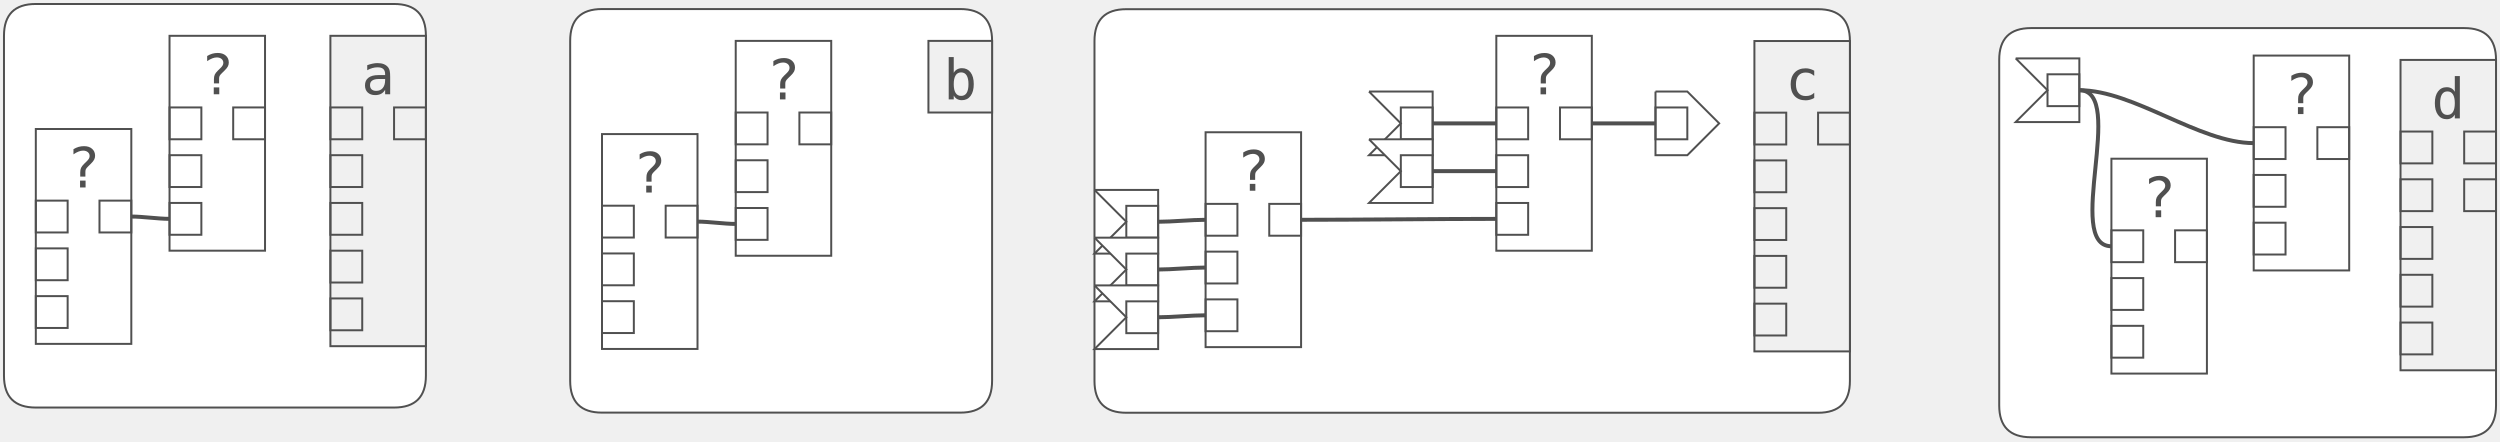
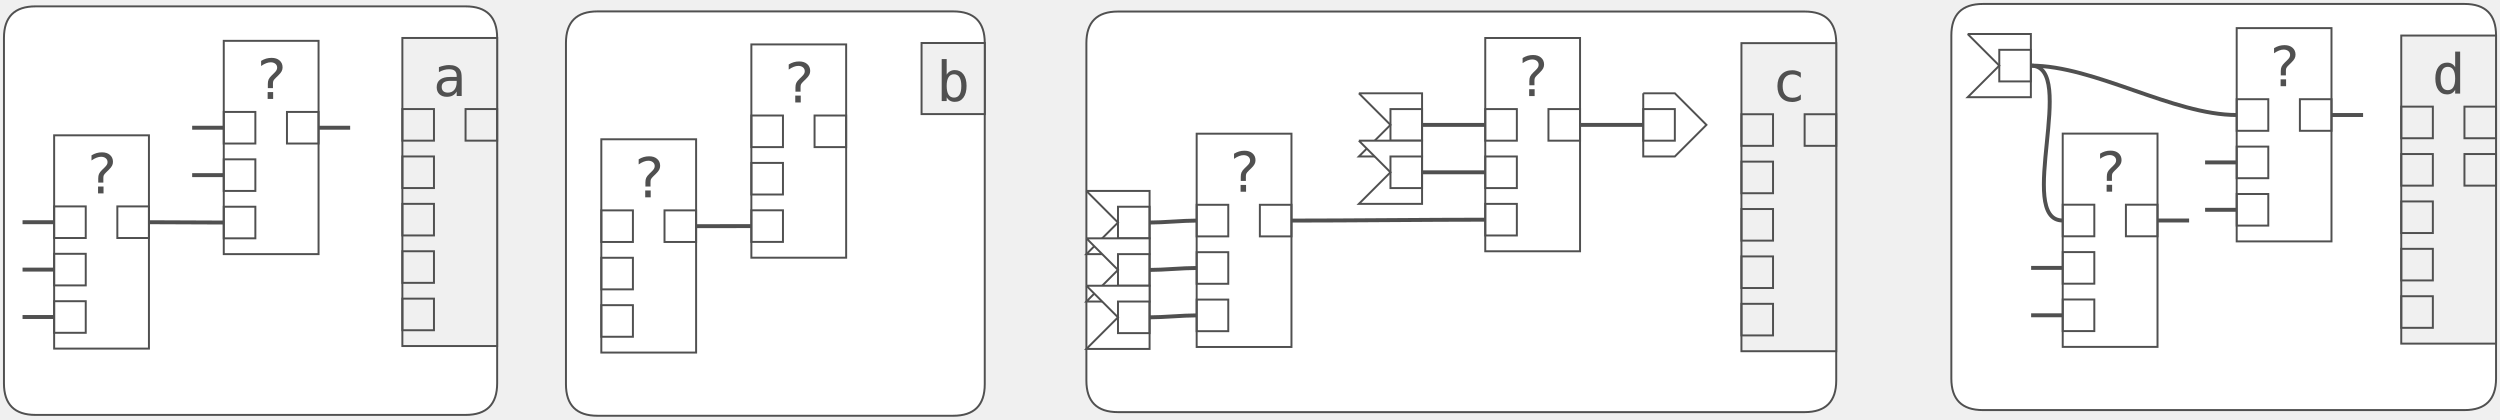
- <svg xmlns="http://www.w3.org/2000/svg" version="1.1" width="628.278" height="110.884">
+ <svg xmlns="http://www.w3.org/2000/svg" version="1.1" width="632.959" height="106.263">
  <defs />
-   <g transform="translate(-402.3686,-74.66902)">
+   <g transform="translate(-402.3686,-74.05709)">
    <g>
-       <path fill="white" stroke="#505050" paint-order="fill stroke markers" d=" M 403.369 83.669 L 403.369 169.089 Q 403.369 177.089 411.369 177.089 L 501.401 177.089 Q 509.401 177.089 509.401 169.089 L 509.401 83.669 Q 509.401 75.669 501.401 75.669 L 411.369 75.669 Q 403.369 75.669 403.369 83.669" stroke-miterlimit="10" stroke-width="0.5" stroke-dasharray="" />
-       <path fill="#F0F0F0" stroke="#505050" paint-order="fill stroke markers" d=" M 485.401 83.669 L 509.401 83.669 L 509.401 161.669 L 485.401 161.669 L 485.401 83.669 Z" stroke-miterlimit="10" stroke-width="0.5" stroke-dasharray="" />
-       <text fill="#505050" stroke="none" font-family="monospace" font-size="14px" font-style="normal" font-weight="normal" text-decoration="normal" x="497.401" y="101.669" text-anchor="middle" dominant-baseline="text-after-edge">a</text>
-       <path fill="none" stroke="#505050" paint-order="fill stroke markers" d=" M 485.401 101.669 L 493.401 101.669 L 493.401 109.669 L 485.401 109.669 L 485.401 101.669 Z" stroke-miterlimit="10" stroke-width="0.5" stroke-dasharray="" />
-       <path fill="none" stroke="#505050" paint-order="fill stroke markers" d=" M 485.401 113.669 L 493.401 113.669 L 493.401 121.669 L 485.401 121.669 L 485.401 113.669 Z" stroke-miterlimit="10" stroke-width="0.5" stroke-dasharray="" />
-       <path fill="none" stroke="#505050" paint-order="fill stroke markers" d=" M 485.401 125.669 L 493.401 125.669 L 493.401 133.669 L 485.401 133.669 L 485.401 125.669 Z" stroke-miterlimit="10" stroke-width="0.5" stroke-dasharray="" />
-       <path fill="none" stroke="#505050" paint-order="fill stroke markers" d=" M 485.401 137.669 L 493.401 137.669 L 493.401 145.669 L 485.401 145.669 L 485.401 137.669 Z" stroke-miterlimit="10" stroke-width="0.5" stroke-dasharray="" />
-       <path fill="none" stroke="#505050" paint-order="fill stroke markers" d=" M 485.401 149.669 L 493.401 149.669 L 493.401 157.669 L 485.401 157.669 L 485.401 149.669 Z" stroke-miterlimit="10" stroke-width="0.5" stroke-dasharray="" />
-       <path fill="none" stroke="#505050" paint-order="fill stroke markers" d=" M 501.401 101.669 L 509.401 101.669 L 509.401 109.669 L 501.401 109.669 L 501.401 101.669 Z" stroke-miterlimit="10" stroke-width="0.5" stroke-dasharray="" />
-       <path fill="white" stroke="#505050" paint-order="fill stroke markers" d=" M 411.369 107.089 L 435.369 107.089 L 435.369 161.089 L 411.369 161.089 L 411.369 107.089 Z" stroke-miterlimit="10" stroke-width="0.5" stroke-dasharray="" />
+       <path fill="white" stroke="#505050" paint-order="fill stroke markers" d=" M 403.369 83.669 L 403.369 171.106 Q 403.369 179.106 411.369 179.106 L 520.24 179.106 Q 528.24 179.106 528.24 171.106 L 528.24 83.669 Q 528.24 75.669 520.24 75.669 L 411.369 75.669 Q 403.369 75.669 403.369 83.669" stroke-miterlimit="10" stroke-width="0.5" stroke-dasharray="" />
+       <path fill="#F0F0F0" stroke="#505050" paint-order="fill stroke markers" d=" M 504.24 83.669 L 528.24 83.669 L 528.24 161.669 L 504.24 161.669 L 504.24 83.669 Z" stroke-miterlimit="10" stroke-width="0.5" stroke-dasharray="" />
+       <path fill="none" stroke="none" />
+       <text fill="#505050" stroke="none" font-family="monospace" font-size="14px" font-style="normal" font-weight="normal" text-decoration="normal" x="516.24" y="101.669" text-anchor="middle" dominant-baseline="text-after-edge">a</text>
+       <path fill="none" stroke="#505050" paint-order="fill stroke markers" d=" M 504.24 101.669 L 512.24 101.669 L 512.24 109.669 L 504.24 109.669 L 504.24 101.669 Z" stroke-miterlimit="10" stroke-width="0.5" stroke-dasharray="" />
+       <path fill="none" stroke="#505050" paint-order="fill stroke markers" d=" M 504.24 113.669 L 512.24 113.669 L 512.24 121.669 L 504.24 121.669 L 504.24 113.669 Z" stroke-miterlimit="10" stroke-width="0.5" stroke-dasharray="" />
+       <path fill="none" stroke="#505050" paint-order="fill stroke markers" d=" M 504.24 125.669 L 512.24 125.669 L 512.24 133.669 L 504.24 133.669 L 504.24 125.669 Z" stroke-miterlimit="10" stroke-width="0.5" stroke-dasharray="" />
+       <path fill="none" stroke="#505050" paint-order="fill stroke markers" d=" M 504.24 137.669 L 512.24 137.669 L 512.24 145.669 L 504.24 145.669 L 504.24 137.669 Z" stroke-miterlimit="10" stroke-width="0.5" stroke-dasharray="" />
+       <path fill="none" stroke="#505050" paint-order="fill stroke markers" d=" M 504.24 149.669 L 512.24 149.669 L 512.24 157.669 L 504.24 157.669 L 504.24 149.669 Z" stroke-miterlimit="10" stroke-width="0.5" stroke-dasharray="" />
+       <path fill="none" stroke="#505050" paint-order="fill stroke markers" d=" M 520.24 101.669 L 528.24 101.669 L 528.24 109.669 L 520.24 109.669 L 520.24 101.669 Z" stroke-miterlimit="10" stroke-width="0.5" stroke-dasharray="" />
+       <path fill="none" stroke="#505050" paint-order="fill stroke markers" d=" M 459.021 106.397 L 451.021 106.397 M 459.021 118.397 L 451.021 118.397 M 416.077 130.317 L 408.077 130.317 M 416.077 142.317 L 408.077 142.317 M 416.077 154.317 L 408.077 154.317 M 483.021 106.397 L 491.021 106.397" stroke-miterlimit="10" stroke-dasharray="" />
+       <path fill="white" stroke="#505050" paint-order="fill stroke markers" d=" M 416.077 108.317 L 440.077 108.317 L 440.077 162.317 L 416.077 162.317 L 416.077 108.317 Z" stroke-miterlimit="10" stroke-width="0.5" stroke-dasharray="" />
      <path fill="#F0F0F0" stroke="none" paint-order="stroke fill markers" d="" />
-       <text fill="#505050" stroke="none" font-family="monospace" font-size="14px" font-style="normal" font-weight="normal" text-decoration="normal" x="423.369" y="125.089" text-anchor="middle" dominant-baseline="text-after-edge">?</text>
-       <path fill="none" stroke="#505050" paint-order="fill stroke markers" d=" M 411.369 125.089 L 419.369 125.089 L 419.369 133.089 L 411.369 133.089 L 411.369 125.089 Z" stroke-miterlimit="10" stroke-width="0.5" stroke-dasharray="" />
-       <path fill="none" stroke="#505050" paint-order="fill stroke markers" d=" M 411.369 137.089 L 419.369 137.089 L 419.369 145.089 L 411.369 145.089 L 411.369 137.089 Z" stroke-miterlimit="10" stroke-width="0.5" stroke-dasharray="" />
-       <path fill="none" stroke="#505050" paint-order="fill stroke markers" d=" M 411.369 149.089 L 419.369 149.089 L 419.369 157.089 L 411.369 157.089 L 411.369 149.089 Z" stroke-miterlimit="10" stroke-width="0.5" stroke-dasharray="" />
-       <path fill="none" stroke="#505050" paint-order="fill stroke markers" d=" M 427.369 125.089 L 435.369 125.089 L 435.369 133.089 L 427.369 133.089 L 427.369 125.089 Z" stroke-miterlimit="10" stroke-width="0.5" stroke-dasharray="" />
-       <path fill="white" stroke="#505050" paint-order="fill stroke markers" d=" M 444.973 83.669 L 468.973 83.669 L 468.973 137.669 L 444.973 137.669 L 444.973 83.669 Z" stroke-miterlimit="10" stroke-width="0.5" stroke-dasharray="" />
+       <path fill="none" stroke="none" />
+       <text fill="#505050" stroke="none" font-family="monospace" font-size="14px" font-style="normal" font-weight="normal" text-decoration="normal" x="428.077" y="126.317" text-anchor="middle" dominant-baseline="text-after-edge">?</text>
+       <path fill="none" stroke="#505050" paint-order="fill stroke markers" d=" M 416.077 126.317 L 424.077 126.317 L 424.077 134.317 L 416.077 134.317 L 416.077 126.317 Z" stroke-miterlimit="10" stroke-width="0.5" stroke-dasharray="" />
+       <path fill="none" stroke="#505050" paint-order="fill stroke markers" d=" M 416.077 138.317 L 424.077 138.317 L 424.077 146.317 L 416.077 146.317 L 416.077 138.317 Z" stroke-miterlimit="10" stroke-width="0.5" stroke-dasharray="" />
+       <path fill="none" stroke="#505050" paint-order="fill stroke markers" d=" M 416.077 150.317 L 424.077 150.317 L 424.077 158.317 L 416.077 158.317 L 416.077 150.317 Z" stroke-miterlimit="10" stroke-width="0.5" stroke-dasharray="" />
+       <path fill="none" stroke="#505050" paint-order="fill stroke markers" d=" M 432.077 126.317 L 440.077 126.317 L 440.077 134.317 L 432.077 134.317 L 432.077 126.317 Z" stroke-miterlimit="10" stroke-width="0.5" stroke-dasharray="" />
+       <path fill="white" stroke="#505050" paint-order="fill stroke markers" d=" M 459.021 84.397 L 483.021 84.397 L 483.021 138.397 L 459.021 138.397 L 459.021 84.397 Z" stroke-miterlimit="10" stroke-width="0.5" stroke-dasharray="" />
      <path fill="#F0F0F0" stroke="none" paint-order="stroke fill markers" d="" />
-       <text fill="#505050" stroke="none" font-family="monospace" font-size="14px" font-style="normal" font-weight="normal" text-decoration="normal" x="456.973" y="101.669" text-anchor="middle" dominant-baseline="text-after-edge">?</text>
-       <path fill="none" stroke="#505050" paint-order="fill stroke markers" d=" M 444.973 101.669 L 452.973 101.669 L 452.973 109.669 L 444.973 109.669 L 444.973 101.669 Z" stroke-miterlimit="10" stroke-width="0.5" stroke-dasharray="" />
-       <path fill="none" stroke="#505050" paint-order="fill stroke markers" d=" M 444.973 113.669 L 452.973 113.669 L 452.973 121.669 L 444.973 121.669 L 444.973 113.669 Z" stroke-miterlimit="10" stroke-width="0.5" stroke-dasharray="" />
-       <path fill="none" stroke="#505050" paint-order="fill stroke markers" d=" M 444.973 125.669 L 452.973 125.669 L 452.973 133.669 L 444.973 133.669 L 444.973 125.669 Z" stroke-miterlimit="10" stroke-width="0.5" stroke-dasharray="" />
-       <path fill="none" stroke="#505050" paint-order="fill stroke markers" d=" M 460.973 101.669 L 468.973 101.669 L 468.973 109.669 L 460.973 109.669 L 460.973 101.669 Z" stroke-miterlimit="10" stroke-width="0.5" stroke-dasharray="" />
-       <path fill="white" stroke="#505050" paint-order="fill stroke markers" d=" M 545.659 84.944 L 545.659 170.364 Q 545.659 178.364 553.659 178.364 L 643.692 178.364 Q 651.692 178.364 651.692 170.364 L 651.692 84.944 Q 651.692 76.944 643.692 76.944 L 553.659 76.944 Q 545.659 76.944 545.659 84.944" stroke-miterlimit="10" stroke-width="0.5" stroke-dasharray="" />
+       <path fill="none" stroke="none" />
+       <text fill="#505050" stroke="none" font-family="monospace" font-size="14px" font-style="normal" font-weight="normal" text-decoration="normal" x="471.021" y="102.397" text-anchor="middle" dominant-baseline="text-after-edge">?</text>
+       <path fill="none" stroke="#505050" paint-order="fill stroke markers" d=" M 459.021 102.397 L 467.021 102.397 L 467.021 110.397 L 459.021 110.397 L 459.021 102.397 Z" stroke-miterlimit="10" stroke-width="0.5" stroke-dasharray="" />
+       <path fill="none" stroke="#505050" paint-order="fill stroke markers" d=" M 459.021 114.397 L 467.021 114.397 L 467.021 122.397 L 459.021 122.397 L 459.021 114.397 Z" stroke-miterlimit="10" stroke-width="0.5" stroke-dasharray="" />
+       <path fill="none" stroke="#505050" paint-order="fill stroke markers" d=" M 459.021 126.397 L 467.021 126.397 L 467.021 134.397 L 459.021 134.397 L 459.021 126.397 Z" stroke-miterlimit="10" stroke-width="0.5" stroke-dasharray="" />
+       <path fill="none" stroke="#505050" paint-order="fill stroke markers" d=" M 475.021 102.397 L 483.021 102.397 L 483.021 110.397 L 475.021 110.397 L 475.021 102.397 Z" stroke-miterlimit="10" stroke-width="0.5" stroke-dasharray="" />
+       <path fill="white" stroke="#505050" paint-order="fill stroke markers" d=" M 545.659 84.944 L 545.659 171.32 Q 545.659 179.32 553.659 179.32 L 643.692 179.32 Q 651.692 179.32 651.692 171.32 L 651.692 84.944 Q 651.692 76.944 643.692 76.944 L 553.659 76.944 Q 545.659 76.944 545.659 84.944" stroke-miterlimit="10" stroke-width="0.5" stroke-dasharray="" />
      <path fill="#F0F0F0" stroke="#505050" paint-order="fill stroke markers" d=" M 635.692 84.944 L 651.692 84.944 L 651.692 102.944 L 635.692 102.944 L 635.692 84.944 Z" stroke-miterlimit="10" stroke-width="0.5" stroke-dasharray="" />
+       <path fill="none" stroke="none" />
      <text fill="#505050" stroke="none" font-family="monospace" font-size="14px" font-style="normal" font-weight="normal" text-decoration="normal" x="643.692" y="102.944" text-anchor="middle" dominant-baseline="text-after-edge">b</text>
-       <path fill="white" stroke="#505050" paint-order="fill stroke markers" d=" M 553.659 108.364 L 577.659 108.364 L 577.659 162.364 L 553.659 162.364 L 553.659 108.364 Z" stroke-miterlimit="10" stroke-width="0.5" stroke-dasharray="" />
+       <path fill="white" stroke="#505050" paint-order="fill stroke markers" d=" M 554.612 109.32 L 578.612 109.32 L 578.612 163.32 L 554.612 163.32 L 554.612 109.32 Z" stroke-miterlimit="10" stroke-width="0.5" stroke-dasharray="" />
      <path fill="#F0F0F0" stroke="none" paint-order="stroke fill markers" d="" />
-       <text fill="#505050" stroke="none" font-family="monospace" font-size="14px" font-style="normal" font-weight="normal" text-decoration="normal" x="565.659" y="126.364" text-anchor="middle" dominant-baseline="text-after-edge">?</text>
-       <path fill="none" stroke="#505050" paint-order="fill stroke markers" d=" M 553.659 126.364 L 561.659 126.364 L 561.659 134.364 L 553.659 134.364 L 553.659 126.364 Z" stroke-miterlimit="10" stroke-width="0.5" stroke-dasharray="" />
-       <path fill="none" stroke="#505050" paint-order="fill stroke markers" d=" M 553.659 138.364 L 561.659 138.364 L 561.659 146.364 L 553.659 146.364 L 553.659 138.364 Z" stroke-miterlimit="10" stroke-width="0.5" stroke-dasharray="" />
-       <path fill="none" stroke="#505050" paint-order="fill stroke markers" d=" M 553.659 150.364 L 561.659 150.364 L 561.659 158.364 L 553.659 158.364 L 553.659 150.364 Z" stroke-miterlimit="10" stroke-width="0.5" stroke-dasharray="" />
-       <path fill="none" stroke="#505050" paint-order="fill stroke markers" d=" M 569.659 126.364 L 577.659 126.364 L 577.659 134.364 L 569.659 134.364 L 569.659 126.364 Z" stroke-miterlimit="10" stroke-width="0.5" stroke-dasharray="" />
-       <path fill="white" stroke="#505050" paint-order="fill stroke markers" d=" M 587.264 84.944 L 611.264 84.944 L 611.264 138.944 L 587.264 138.944 L 587.264 84.944 Z" stroke-miterlimit="10" stroke-width="0.5" stroke-dasharray="" />
+       <path fill="none" stroke="none" />
+       <text fill="#505050" stroke="none" font-family="monospace" font-size="14px" font-style="normal" font-weight="normal" text-decoration="normal" x="566.612" y="127.32" text-anchor="middle" dominant-baseline="text-after-edge">?</text>
+       <path fill="none" stroke="#505050" paint-order="fill stroke markers" d=" M 554.612 127.32 L 562.612 127.32 L 562.612 135.32 L 554.612 135.32 L 554.612 127.32 Z" stroke-miterlimit="10" stroke-width="0.5" stroke-dasharray="" />
+       <path fill="none" stroke="#505050" paint-order="fill stroke markers" d=" M 554.612 139.32 L 562.612 139.32 L 562.612 147.32 L 554.612 147.32 L 554.612 139.32 Z" stroke-miterlimit="10" stroke-width="0.5" stroke-dasharray="" />
+       <path fill="none" stroke="#505050" paint-order="fill stroke markers" d=" M 554.612 151.32 L 562.612 151.32 L 562.612 159.32 L 554.612 159.32 L 554.612 151.32 Z" stroke-miterlimit="10" stroke-width="0.5" stroke-dasharray="" />
+       <path fill="none" stroke="#505050" paint-order="fill stroke markers" d=" M 570.612 127.32 L 578.612 127.32 L 578.612 135.32 L 570.612 135.32 L 570.612 127.32 Z" stroke-miterlimit="10" stroke-width="0.5" stroke-dasharray="" />
+       <path fill="white" stroke="#505050" paint-order="fill stroke markers" d=" M 592.601 85.303 L 616.601 85.303 L 616.601 139.303 L 592.601 139.303 L 592.601 85.303 Z" stroke-miterlimit="10" stroke-width="0.5" stroke-dasharray="" />
      <path fill="#F0F0F0" stroke="none" paint-order="stroke fill markers" d="" />
-       <text fill="#505050" stroke="none" font-family="monospace" font-size="14px" font-style="normal" font-weight="normal" text-decoration="normal" x="599.264" y="102.944" text-anchor="middle" dominant-baseline="text-after-edge">?</text>
-       <path fill="none" stroke="#505050" paint-order="fill stroke markers" d=" M 587.264 102.944 L 595.264 102.944 L 595.264 110.944 L 587.264 110.944 L 587.264 102.944 Z" stroke-miterlimit="10" stroke-width="0.5" stroke-dasharray="" />
-       <path fill="none" stroke="#505050" paint-order="fill stroke markers" d=" M 587.264 114.944 L 595.264 114.944 L 595.264 122.944 L 587.264 122.944 L 587.264 114.944 Z" stroke-miterlimit="10" stroke-width="0.5" stroke-dasharray="" />
-       <path fill="none" stroke="#505050" paint-order="fill stroke markers" d=" M 587.264 126.944 L 595.264 126.944 L 595.264 134.944 L 587.264 134.944 L 587.264 126.944 Z" stroke-miterlimit="10" stroke-width="0.5" stroke-dasharray="" />
-       <path fill="none" stroke="#505050" paint-order="fill stroke markers" d=" M 603.264 102.944 L 611.264 102.944 L 611.264 110.944 L 603.264 110.944 L 603.264 102.944 Z" stroke-miterlimit="10" stroke-width="0.5" stroke-dasharray="" />
+       <path fill="none" stroke="none" />
+       <text fill="#505050" stroke="none" font-family="monospace" font-size="14px" font-style="normal" font-weight="normal" text-decoration="normal" x="604.601" y="103.303" text-anchor="middle" dominant-baseline="text-after-edge">?</text>
+       <path fill="none" stroke="#505050" paint-order="fill stroke markers" d=" M 592.601 103.303 L 600.601 103.303 L 600.601 111.303 L 592.601 111.303 L 592.601 103.303 Z" stroke-miterlimit="10" stroke-width="0.5" stroke-dasharray="" />
+       <path fill="none" stroke="#505050" paint-order="fill stroke markers" d=" M 592.601 115.303 L 600.601 115.303 L 600.601 123.303 L 592.601 123.303 L 592.601 115.303 Z" stroke-miterlimit="10" stroke-width="0.5" stroke-dasharray="" />
+       <path fill="none" stroke="#505050" paint-order="fill stroke markers" d=" M 592.601 127.303 L 600.601 127.303 L 600.601 135.303 L 592.601 135.303 L 592.601 127.303 Z" stroke-miterlimit="10" stroke-width="0.5" stroke-dasharray="" />
+       <path fill="none" stroke="#505050" paint-order="fill stroke markers" d=" M 608.601 103.303 L 616.601 103.303 L 616.601 111.303 L 608.601 111.303 L 608.601 103.303 Z" stroke-miterlimit="10" stroke-width="0.5" stroke-dasharray="" />
      <path fill="white" stroke="#505050" paint-order="fill stroke markers" d=" M 677.424 84.979 L 677.424 170.399 Q 677.424 178.399 685.424 178.399 L 859.271 178.399 Q 867.271 178.399 867.271 170.399 L 867.271 84.979 Q 867.271 76.979 859.271 76.979 L 685.424 76.979 Q 677.424 76.979 677.424 84.979" stroke-miterlimit="10" stroke-width="0.5" stroke-dasharray="" />
      <path fill="#F0F0F0" stroke="#505050" paint-order="fill stroke markers" d=" M 843.271 84.979 L 867.271 84.979 L 867.271 162.979 L 843.271 162.979 L 843.271 84.979 Z" stroke-miterlimit="10" stroke-width="0.5" stroke-dasharray="" />
+       <path fill="none" stroke="none" />
      <text fill="#505050" stroke="none" font-family="monospace" font-size="14px" font-style="normal" font-weight="normal" text-decoration="normal" x="855.271" y="102.979" text-anchor="middle" dominant-baseline="text-after-edge">c</text>
      <path fill="none" stroke="#505050" paint-order="fill stroke markers" d=" M 843.271 102.979 L 851.271 102.979 L 851.271 110.979 L 843.271 110.979 L 843.271 102.979 Z" stroke-miterlimit="10" stroke-width="0.5" stroke-dasharray="" />
      <path fill="none" stroke="#505050" paint-order="fill stroke markers" d=" M 843.271 114.979 L 851.271 114.979 L 851.271 122.979 L 843.271 122.979 L 843.271 114.979 Z" stroke-miterlimit="10" stroke-width="0.5" stroke-dasharray="" />
      <path fill="none" stroke="#505050" paint-order="fill stroke markers" d=" M 843.271 126.979 L 851.271 126.979 L 851.271 134.979 L 843.271 134.979 L 843.271 126.979 Z" stroke-miterlimit="10" stroke-width="0.5" stroke-dasharray="" />
      <path fill="none" stroke="#505050" paint-order="fill stroke markers" d=" M 843.271 138.979 L 851.271 138.979 L 851.271 146.979 L 843.271 146.979 L 843.271 138.979 Z" stroke-miterlimit="10" stroke-width="0.5" stroke-dasharray="" />
      <path fill="none" stroke="#505050" paint-order="fill stroke markers" d=" M 843.271 150.979 L 851.271 150.979 L 851.271 158.979 L 843.271 158.979 L 843.271 150.979 Z" stroke-miterlimit="10" stroke-width="0.5" stroke-dasharray="" />
      <path fill="none" stroke="#505050" paint-order="fill stroke markers" d=" M 859.271 102.979 L 867.271 102.979 L 867.271 110.979 L 859.271 110.979 L 859.271 102.979 Z" stroke-miterlimit="10" stroke-width="0.5" stroke-dasharray="" />
      <path fill="white" stroke="#505050" paint-order="fill stroke markers" d=" M 705.346 107.906 L 729.346 107.906 L 729.346 161.906 L 705.346 161.906 L 705.346 107.906 Z" stroke-miterlimit="10" stroke-width="0.5" stroke-dasharray="" />
      <path fill="#F0F0F0" stroke="none" paint-order="stroke fill markers" d="" />
+       <path fill="none" stroke="none" />
      <text fill="#505050" stroke="none" font-family="monospace" font-size="14px" font-style="normal" font-weight="normal" text-decoration="normal" x="717.346" y="125.906" text-anchor="middle" dominant-baseline="text-after-edge">?</text>
      <path fill="none" stroke="#505050" paint-order="fill stroke markers" d=" M 705.346 125.906 L 713.346 125.906 L 713.346 133.906 L 705.346 133.906 L 705.346 125.906 Z" stroke-miterlimit="10" stroke-width="0.5" stroke-dasharray="" />
      <path fill="none" stroke="#505050" paint-order="fill stroke markers" d=" M 705.346 137.906 L 713.346 137.906 L 713.346 145.906 L 705.346 145.906 L 705.346 137.906 Z" stroke-miterlimit="10" stroke-width="0.5" stroke-dasharray="" />
      <path fill="none" stroke="#505050" paint-order="fill stroke markers" d=" M 705.346 149.906 L 713.346 149.906 L 713.346 157.906 L 705.346 157.906 L 705.346 149.906 Z" stroke-miterlimit="10" stroke-width="0.5" stroke-dasharray="" />
      <path fill="none" stroke="#505050" paint-order="fill stroke markers" d=" M 721.346 125.906 L 729.346 125.906 L 729.346 133.906 L 721.346 133.906 L 721.346 125.906 Z" stroke-miterlimit="10" stroke-width="0.5" stroke-dasharray="" />
      <path fill="white" stroke="#505050" paint-order="fill stroke markers" d=" M 778.411 83.676 L 802.411 83.676 L 802.411 137.676 L 778.411 137.676 L 778.411 83.676 Z" stroke-miterlimit="10" stroke-width="0.5" stroke-dasharray="" />
      <path fill="#F0F0F0" stroke="none" paint-order="stroke fill markers" d="" />
+       <path fill="none" stroke="none" />
      <text fill="#505050" stroke="none" font-family="monospace" font-size="14px" font-style="normal" font-weight="normal" text-decoration="normal" x="790.411" y="101.676" text-anchor="middle" dominant-baseline="text-after-edge">?</text>
      <path fill="none" stroke="#505050" paint-order="fill stroke markers" d=" M 778.411 101.676 L 786.411 101.676 L 786.411 109.676 L 778.411 109.676 L 778.411 101.676 Z" stroke-miterlimit="10" stroke-width="0.5" stroke-dasharray="" />
      <path fill="none" stroke="#505050" paint-order="fill stroke markers" d=" M 778.411 113.676 L 786.411 113.676 L 786.411 121.676 L 778.411 121.676 L 778.411 113.676 Z" stroke-miterlimit="10" stroke-width="0.5" stroke-dasharray="" />
      <path fill="none" stroke="#505050" paint-order="fill stroke markers" d=" M 778.411 125.676 L 786.411 125.676 L 786.411 133.676 L 778.411 133.676 L 778.411 125.676 Z" stroke-miterlimit="10" stroke-width="0.5" stroke-dasharray="" />
      <path fill="none" stroke="#505050" paint-order="fill stroke markers" d=" M 794.411 101.676 L 802.411 101.676 L 802.411 109.676 L 794.411 109.676 L 794.411 101.676 Z" stroke-miterlimit="10" stroke-width="0.5" stroke-dasharray="" />
      <path fill="white" stroke="#505050" paint-order="fill stroke markers" d=" M 677.424 122.399 L 693.424 122.399 L 693.424 138.399 L 677.424 138.399 L 685.424 130.399 L 677.424 122.399" stroke-miterlimit="10" stroke-width="0.5" stroke-dasharray="" />
+       <path fill="none" stroke="none" />
      <path fill="none" stroke="#505050" paint-order="fill stroke markers" d=" M 685.424 126.399 L 693.424 126.399 L 693.424 134.399 L 685.424 134.399 L 685.424 126.399 Z" stroke-miterlimit="10" stroke-width="0.5" stroke-dasharray="" />
      <path fill="white" stroke="#505050" paint-order="fill stroke markers" d=" M 677.424 134.399 L 693.424 134.399 L 693.424 150.399 L 677.424 150.399 L 685.424 142.399 L 677.424 134.399" stroke-miterlimit="10" stroke-width="0.5" stroke-dasharray="" />
+       <path fill="none" stroke="none" />
      <path fill="none" stroke="#505050" paint-order="fill stroke markers" d=" M 685.424 138.399 L 693.424 138.399 L 693.424 146.399 L 685.424 146.399 L 685.424 138.399 Z" stroke-miterlimit="10" stroke-width="0.5" stroke-dasharray="" />
      <path fill="white" stroke="#505050" paint-order="fill stroke markers" d=" M 677.424 146.399 L 693.424 146.399 L 693.424 162.399 L 677.424 162.399 L 685.424 154.399 L 677.424 146.399" stroke-miterlimit="10" stroke-width="0.5" stroke-dasharray="" />
+       <path fill="none" stroke="none" />
      <path fill="none" stroke="#505050" paint-order="fill stroke markers" d=" M 685.424 150.399 L 693.424 150.399 L 693.424 158.399 L 685.424 158.399 L 685.424 150.399 Z" stroke-miterlimit="10" stroke-width="0.5" stroke-dasharray="" />
      <path fill="white" stroke="#505050" paint-order="fill stroke markers" d=" M 746.411 97.676 L 762.411 97.676 L 762.411 113.676 L 746.411 113.676 L 754.411 105.676 L 746.411 97.676" stroke-miterlimit="10" stroke-width="0.5" stroke-dasharray="" />
+       <path fill="none" stroke="none" />
      <path fill="none" stroke="#505050" paint-order="fill stroke markers" d=" M 754.411 101.676 L 762.411 101.676 L 762.411 109.676 L 754.411 109.676 L 754.411 101.676 Z" stroke-miterlimit="10" stroke-width="0.5" stroke-dasharray="" />
      <path fill="white" stroke="#505050" paint-order="fill stroke markers" d=" M 746.411 109.676 L 762.411 109.676 L 762.411 125.676 L 746.411 125.676 L 754.411 117.676 L 746.411 109.676" stroke-miterlimit="10" stroke-width="0.5" stroke-dasharray="" />
+       <path fill="none" stroke="none" />
      <path fill="none" stroke="#505050" paint-order="fill stroke markers" d=" M 754.411 113.676 L 762.411 113.676 L 762.411 121.676 L 754.411 121.676 L 754.411 113.676 Z" stroke-miterlimit="10" stroke-width="0.5" stroke-dasharray="" />
      <path fill="white" stroke="#505050" paint-order="fill stroke markers" d=" M 818.411 97.676 L 826.411 97.676 L 834.411 105.676 L 826.411 113.676 L 818.411 113.676 L 818.411 97.676" stroke-miterlimit="10" stroke-width="0.5" stroke-dasharray="" />
+       <path fill="none" stroke="none" />
      <path fill="none" stroke="#505050" paint-order="fill stroke markers" d=" M 818.411 101.676 L 826.411 101.676 L 826.411 109.676 L 818.411 109.676 L 818.411 101.676 Z" stroke-miterlimit="10" stroke-width="0.5" stroke-dasharray="" />
-       <path fill="white" stroke="#505050" paint-order="fill stroke markers" d=" M 904.793 89.727 L 904.793 176.553 Q 904.793 184.553 912.793 184.553 L 1021.646 184.553 Q 1029.646 184.553 1029.646 176.553 L 1029.646 89.727 Q 1029.646 81.727 1021.646 81.727 L 912.793 81.727 Q 904.793 81.727 904.793 89.727" stroke-miterlimit="10" stroke-width="0.5" stroke-dasharray="" />
-       <path fill="#F0F0F0" stroke="#505050" paint-order="fill stroke markers" d=" M 1005.646 89.727 L 1029.646 89.727 L 1029.646 167.727 L 1005.646 167.727 L 1005.646 89.727 Z" stroke-miterlimit="10" stroke-width="0.5" stroke-dasharray="" />
-       <text fill="#505050" stroke="none" font-family="monospace" font-size="14px" font-style="normal" font-weight="normal" text-decoration="normal" x="1017.646" y="107.727" text-anchor="middle" dominant-baseline="text-after-edge">d</text>
-       <path fill="none" stroke="#505050" paint-order="fill stroke markers" d=" M 1005.646 107.727 L 1013.646 107.727 L 1013.646 115.727 L 1005.646 115.727 L 1005.646 107.727 Z" stroke-miterlimit="10" stroke-width="0.5" stroke-dasharray="" />
-       <path fill="none" stroke="#505050" paint-order="fill stroke markers" d=" M 1005.646 119.727 L 1013.646 119.727 L 1013.646 127.727 L 1005.646 127.727 L 1005.646 119.727 Z" stroke-miterlimit="10" stroke-width="0.5" stroke-dasharray="" />
-       <path fill="none" stroke="#505050" paint-order="fill stroke markers" d=" M 1005.646 131.727 L 1013.646 131.727 L 1013.646 139.727 L 1005.646 139.727 L 1005.646 131.727 Z" stroke-miterlimit="10" stroke-width="0.5" stroke-dasharray="" />
-       <path fill="none" stroke="#505050" paint-order="fill stroke markers" d=" M 1005.646 143.727 L 1013.646 143.727 L 1013.646 151.727 L 1005.646 151.727 L 1005.646 143.727 Z" stroke-miterlimit="10" stroke-width="0.5" stroke-dasharray="" />
-       <path fill="none" stroke="#505050" paint-order="fill stroke markers" d=" M 1005.646 155.727 L 1013.646 155.727 L 1013.646 163.727 L 1005.646 163.727 L 1005.646 155.727 Z" stroke-miterlimit="10" stroke-width="0.5" stroke-dasharray="" />
-       <path fill="none" stroke="#505050" paint-order="fill stroke markers" d=" M 1021.646 107.727 L 1029.646 107.727 L 1029.646 115.727 L 1021.646 115.727 L 1021.646 107.727 Z" stroke-miterlimit="10" stroke-width="0.5" stroke-dasharray="" />
-       <path fill="none" stroke="#505050" paint-order="fill stroke markers" d=" M 1021.646 119.727 L 1029.646 119.727 L 1029.646 127.727 L 1021.646 127.727 L 1021.646 119.727 Z" stroke-miterlimit="10" stroke-width="0.5" stroke-dasharray="" />
-       <path fill="white" stroke="#505050" paint-order="fill stroke markers" d=" M 932.991 114.553 L 956.991 114.553 L 956.991 168.553 L 932.991 168.553 L 932.991 114.553 Z" stroke-miterlimit="10" stroke-width="0.5" stroke-dasharray="" />
+       <path fill="white" stroke="#505050" paint-order="fill stroke markers" d=" M 896.416 83.057 L 896.416 169.883 Q 896.416 177.883 904.416 177.883 L 1026.327 177.883 Q 1034.327 177.883 1034.327 169.883 L 1034.327 83.057 Q 1034.327 75.057 1026.327 75.057 L 904.416 75.057 Q 896.416 75.057 896.416 83.057" stroke-miterlimit="10" stroke-width="0.5" stroke-dasharray="" />
+       <path fill="#F0F0F0" stroke="#505050" paint-order="fill stroke markers" d=" M 1010.327 83.057 L 1034.327 83.057 L 1034.327 161.057 L 1010.327 161.057 L 1010.327 83.057 Z" stroke-miterlimit="10" stroke-width="0.5" stroke-dasharray="" />
+       <path fill="none" stroke="none" />
+       <text fill="#505050" stroke="none" font-family="monospace" font-size="14px" font-style="normal" font-weight="normal" text-decoration="normal" x="1022.327" y="101.057" text-anchor="middle" dominant-baseline="text-after-edge">d</text>
+       <path fill="none" stroke="#505050" paint-order="fill stroke markers" d=" M 1010.327 101.057 L 1018.327 101.057 L 1018.327 109.057 L 1010.327 109.057 L 1010.327 101.057 Z" stroke-miterlimit="10" stroke-width="0.5" stroke-dasharray="" />
+       <path fill="none" stroke="#505050" paint-order="fill stroke markers" d=" M 1010.327 113.057 L 1018.327 113.057 L 1018.327 121.057 L 1010.327 121.057 L 1010.327 113.057 Z" stroke-miterlimit="10" stroke-width="0.5" stroke-dasharray="" />
+       <path fill="none" stroke="#505050" paint-order="fill stroke markers" d=" M 1010.327 125.057 L 1018.327 125.057 L 1018.327 133.057 L 1010.327 133.057 L 1010.327 125.057 Z" stroke-miterlimit="10" stroke-width="0.5" stroke-dasharray="" />
+       <path fill="none" stroke="#505050" paint-order="fill stroke markers" d=" M 1010.327 137.057 L 1018.327 137.057 L 1018.327 145.057 L 1010.327 145.057 L 1010.327 137.057 Z" stroke-miterlimit="10" stroke-width="0.5" stroke-dasharray="" />
+       <path fill="none" stroke="#505050" paint-order="fill stroke markers" d=" M 1010.327 149.057 L 1018.327 149.057 L 1018.327 157.057 L 1010.327 157.057 L 1010.327 149.057 Z" stroke-miterlimit="10" stroke-width="0.5" stroke-dasharray="" />
+       <path fill="none" stroke="#505050" paint-order="fill stroke markers" d=" M 1026.327 101.057 L 1034.327 101.057 L 1034.327 109.057 L 1026.327 109.057 L 1026.327 101.057 Z" stroke-miterlimit="10" stroke-width="0.5" stroke-dasharray="" />
+       <path fill="none" stroke="#505050" paint-order="fill stroke markers" d=" M 1026.327 113.057 L 1034.327 113.057 L 1034.327 121.057 L 1026.327 121.057 L 1026.327 113.057 Z" stroke-miterlimit="10" stroke-width="0.5" stroke-dasharray="" />
+       <path fill="none" stroke="#505050" paint-order="fill stroke markers" d=" M 968.663 115.175 L 960.663 115.175 M 968.663 127.175 L 960.663 127.175 M 924.615 141.883 L 916.615 141.883 M 924.615 153.883 L 916.615 153.883 M 992.663 103.175 L 1000.663 103.175 M 948.615 129.883 L 956.615 129.883" stroke-miterlimit="10" stroke-dasharray="" />
+       <path fill="white" stroke="#505050" paint-order="fill stroke markers" d=" M 924.615 107.883 L 948.615 107.883 L 948.615 161.883 L 924.615 161.883 L 924.615 107.883 Z" stroke-miterlimit="10" stroke-width="0.5" stroke-dasharray="" />
      <path fill="#F0F0F0" stroke="none" paint-order="stroke fill markers" d="" />
-       <text fill="#505050" stroke="none" font-family="monospace" font-size="14px" font-style="normal" font-weight="normal" text-decoration="normal" x="944.991" y="132.553" text-anchor="middle" dominant-baseline="text-after-edge">?</text>
-       <path fill="none" stroke="#505050" paint-order="fill stroke markers" d=" M 932.991 132.553 L 940.991 132.553 L 940.991 140.553 L 932.991 140.553 L 932.991 132.553 Z" stroke-miterlimit="10" stroke-width="0.5" stroke-dasharray="" />
-       <path fill="none" stroke="#505050" paint-order="fill stroke markers" d=" M 932.991 144.553 L 940.991 144.553 L 940.991 152.553 L 932.991 152.553 L 932.991 144.553 Z" stroke-miterlimit="10" stroke-width="0.5" stroke-dasharray="" />
-       <path fill="none" stroke="#505050" paint-order="fill stroke markers" d=" M 932.991 156.553 L 940.991 156.553 L 940.991 164.553 L 932.991 164.553 L 932.991 156.553 Z" stroke-miterlimit="10" stroke-width="0.5" stroke-dasharray="" />
-       <path fill="none" stroke="#505050" paint-order="fill stroke markers" d=" M 948.991 132.553 L 956.991 132.553 L 956.991 140.553 L 948.991 140.553 L 948.991 132.553 Z" stroke-miterlimit="10" stroke-width="0.5" stroke-dasharray="" />
-       <path fill="white" stroke="#505050" paint-order="fill stroke markers" d=" M 968.748 88.634 L 992.748 88.634 L 992.748 142.634 L 968.748 142.634 L 968.748 88.634 Z" stroke-miterlimit="10" stroke-width="0.5" stroke-dasharray="" />
+       <path fill="none" stroke="none" />
+       <text fill="#505050" stroke="none" font-family="monospace" font-size="14px" font-style="normal" font-weight="normal" text-decoration="normal" x="936.615" y="125.883" text-anchor="middle" dominant-baseline="text-after-edge">?</text>
+       <path fill="none" stroke="#505050" paint-order="fill stroke markers" d=" M 924.615 125.883 L 932.615 125.883 L 932.615 133.883 L 924.615 133.883 L 924.615 125.883 Z" stroke-miterlimit="10" stroke-width="0.5" stroke-dasharray="" />
+       <path fill="none" stroke="#505050" paint-order="fill stroke markers" d=" M 924.615 137.883 L 932.615 137.883 L 932.615 145.883 L 924.615 145.883 L 924.615 137.883 Z" stroke-miterlimit="10" stroke-width="0.5" stroke-dasharray="" />
+       <path fill="none" stroke="#505050" paint-order="fill stroke markers" d=" M 924.615 149.883 L 932.615 149.883 L 932.615 157.883 L 924.615 157.883 L 924.615 149.883 Z" stroke-miterlimit="10" stroke-width="0.5" stroke-dasharray="" />
+       <path fill="none" stroke="#505050" paint-order="fill stroke markers" d=" M 940.615 125.883 L 948.615 125.883 L 948.615 133.883 L 940.615 133.883 L 940.615 125.883 Z" stroke-miterlimit="10" stroke-width="0.5" stroke-dasharray="" />
+       <path fill="white" stroke="#505050" paint-order="fill stroke markers" d=" M 968.663 81.175 L 992.663 81.175 L 992.663 135.175 L 968.663 135.175 L 968.663 81.175 Z" stroke-miterlimit="10" stroke-width="0.5" stroke-dasharray="" />
      <path fill="#F0F0F0" stroke="none" paint-order="stroke fill markers" d="" />
-       <text fill="#505050" stroke="none" font-family="monospace" font-size="14px" font-style="normal" font-weight="normal" text-decoration="normal" x="980.748" y="106.634" text-anchor="middle" dominant-baseline="text-after-edge">?</text>
-       <path fill="none" stroke="#505050" paint-order="fill stroke markers" d=" M 968.748 106.634 L 976.748 106.634 L 976.748 114.634 L 968.748 114.634 L 968.748 106.634 Z" stroke-miterlimit="10" stroke-width="0.5" stroke-dasharray="" />
-       <path fill="none" stroke="#505050" paint-order="fill stroke markers" d=" M 968.748 118.634 L 976.748 118.634 L 976.748 126.634 L 968.748 126.634 L 968.748 118.634 Z" stroke-miterlimit="10" stroke-width="0.5" stroke-dasharray="" />
-       <path fill="none" stroke="#505050" paint-order="fill stroke markers" d=" M 968.748 130.634 L 976.748 130.634 L 976.748 138.634 L 968.748 138.634 L 968.748 130.634 Z" stroke-miterlimit="10" stroke-width="0.5" stroke-dasharray="" />
-       <path fill="none" stroke="#505050" paint-order="fill stroke markers" d=" M 984.748 106.634 L 992.748 106.634 L 992.748 114.634 L 984.748 114.634 L 984.748 106.634 Z" stroke-miterlimit="10" stroke-width="0.5" stroke-dasharray="" />
-       <path fill="white" stroke="#505050" paint-order="fill stroke markers" d=" M 908.93 89.34 L 924.93 89.34 L 924.93 105.34 L 908.93 105.34 L 916.93 97.34 L 908.93 89.34" stroke-miterlimit="10" stroke-width="0.5" stroke-dasharray="" />
-       <path fill="none" stroke="#505050" paint-order="fill stroke markers" d=" M 916.93 93.34 L 924.93 93.34 L 924.93 101.34 L 916.93 101.34 L 916.93 93.34 Z" stroke-miterlimit="10" stroke-width="0.5" stroke-dasharray="" />
-       <path fill="none" stroke="#505050" paint-order="fill stroke markers" d=" M 435.369 129.089 C 438.255 129.089 442.086 129.669 444.973 129.669" stroke-miterlimit="10" stroke-dasharray="" />
-       <path fill="none" stroke="#505050" paint-order="fill stroke markers" d=" M 577.659 130.364 C 580.546 130.364 584.377 130.944 587.264 130.944" stroke-miterlimit="10" stroke-dasharray="" />
+       <path fill="none" stroke="none" />
+       <text fill="#505050" stroke="none" font-family="monospace" font-size="14px" font-style="normal" font-weight="normal" text-decoration="normal" x="980.663" y="99.175" text-anchor="middle" dominant-baseline="text-after-edge">?</text>
+       <path fill="none" stroke="#505050" paint-order="fill stroke markers" d=" M 968.663 99.175 L 976.663 99.175 L 976.663 107.175 L 968.663 107.175 L 968.663 99.175 Z" stroke-miterlimit="10" stroke-width="0.5" stroke-dasharray="" />
+       <path fill="none" stroke="#505050" paint-order="fill stroke markers" d=" M 968.663 111.175 L 976.663 111.175 L 976.663 119.175 L 968.663 119.175 L 968.663 111.175 Z" stroke-miterlimit="10" stroke-width="0.5" stroke-dasharray="" />
+       <path fill="none" stroke="#505050" paint-order="fill stroke markers" d=" M 968.663 123.175 L 976.663 123.175 L 976.663 131.175 L 968.663 131.175 L 968.663 123.175 Z" stroke-miterlimit="10" stroke-width="0.5" stroke-dasharray="" />
+       <path fill="none" stroke="#505050" paint-order="fill stroke markers" d=" M 984.663 99.175 L 992.663 99.175 L 992.663 107.175 L 984.663 107.175 L 984.663 99.175 Z" stroke-miterlimit="10" stroke-width="0.5" stroke-dasharray="" />
+       <path fill="white" stroke="#505050" paint-order="fill stroke markers" d=" M 900.553 82.67 L 916.553 82.67 L 916.553 98.67 L 900.553 98.67 L 908.553 90.67 L 900.553 82.67" stroke-miterlimit="10" stroke-width="0.5" stroke-dasharray="" />
+       <path fill="none" stroke="none" />
+       <path fill="none" stroke="#505050" paint-order="fill stroke markers" d=" M 908.553 86.67 L 916.553 86.67 L 916.553 94.67 L 908.553 94.67 L 908.553 86.67 Z" stroke-miterlimit="10" stroke-width="0.5" stroke-dasharray="" />
+       <path fill="none" stroke="#505050" paint-order="fill stroke markers" d=" M 440.077 130.317 C 445.761 130.317 453.338 130.397 459.021 130.397" stroke-miterlimit="10" stroke-dasharray="" />
+       <path fill="none" stroke="#505050" paint-order="fill stroke markers" d=" M 578.612 131.32 C 582.809 131.32 588.404 131.303 592.601 131.303" stroke-miterlimit="10" stroke-dasharray="" />
      <path fill="none" stroke="#505050" paint-order="fill stroke markers" d=" M 729.346 129.906 C 744.065 129.906 763.691 129.676 778.411 129.676" stroke-miterlimit="10" stroke-dasharray="" />
      <path fill="none" stroke="#505050" paint-order="fill stroke markers" d=" M 693.424 130.399 C 697.004 130.399 701.766 129.906 705.346 129.906" stroke-miterlimit="10" stroke-dasharray="" />
      <path fill="none" stroke="#505050" paint-order="fill stroke markers" d=" M 693.424 142.399 C 697.004 142.399 701.766 141.906 705.346 141.906" stroke-miterlimit="10" stroke-dasharray="" />
      <path fill="none" stroke="#505050" paint-order="fill stroke markers" d=" M 693.424 154.399 C 697.004 154.399 701.766 153.906 705.346 153.906" stroke-miterlimit="10" stroke-dasharray="" />
      <path fill="none" stroke="#505050" paint-order="fill stroke markers" d=" M 762.411 105.676 C 767.211 105.676 773.611 105.676 778.411 105.676" stroke-miterlimit="10" stroke-dasharray="" />
      <path fill="none" stroke="#505050" paint-order="fill stroke markers" d=" M 762.411 117.676 C 767.211 117.676 773.611 117.676 778.411 117.676" stroke-miterlimit="10" stroke-dasharray="" />
      <path fill="none" stroke="#505050" paint-order="fill stroke markers" d=" M 802.411 105.676 C 807.211 105.676 813.611 105.676 818.411 105.676" stroke-miterlimit="10" stroke-dasharray="" />
-       <path fill="none" stroke="#505050" paint-order="fill stroke markers" d=" M 924.93 97.34 C 938.667 97.34 955.011 110.634 968.748 110.634" stroke-miterlimit="10" stroke-dasharray="" />
-       <path fill="none" stroke="#505050" paint-order="fill stroke markers" d=" M 924.93 97.34 C 936.94 97.34 920.981 136.553 932.991 136.553" stroke-miterlimit="10" stroke-dasharray="" />
+       <path fill="none" stroke="#505050" paint-order="fill stroke markers" d=" M 916.553 90.67 C 932.63 90.67 952.586 103.175 968.663 103.175" stroke-miterlimit="10" stroke-dasharray="" />
+       <path fill="none" stroke="#505050" paint-order="fill stroke markers" d=" M 916.553 90.67 C 928.563 90.67 912.605 129.883 924.615 129.883" stroke-miterlimit="10" stroke-dasharray="" />
    </g>
  </g>
</svg>
